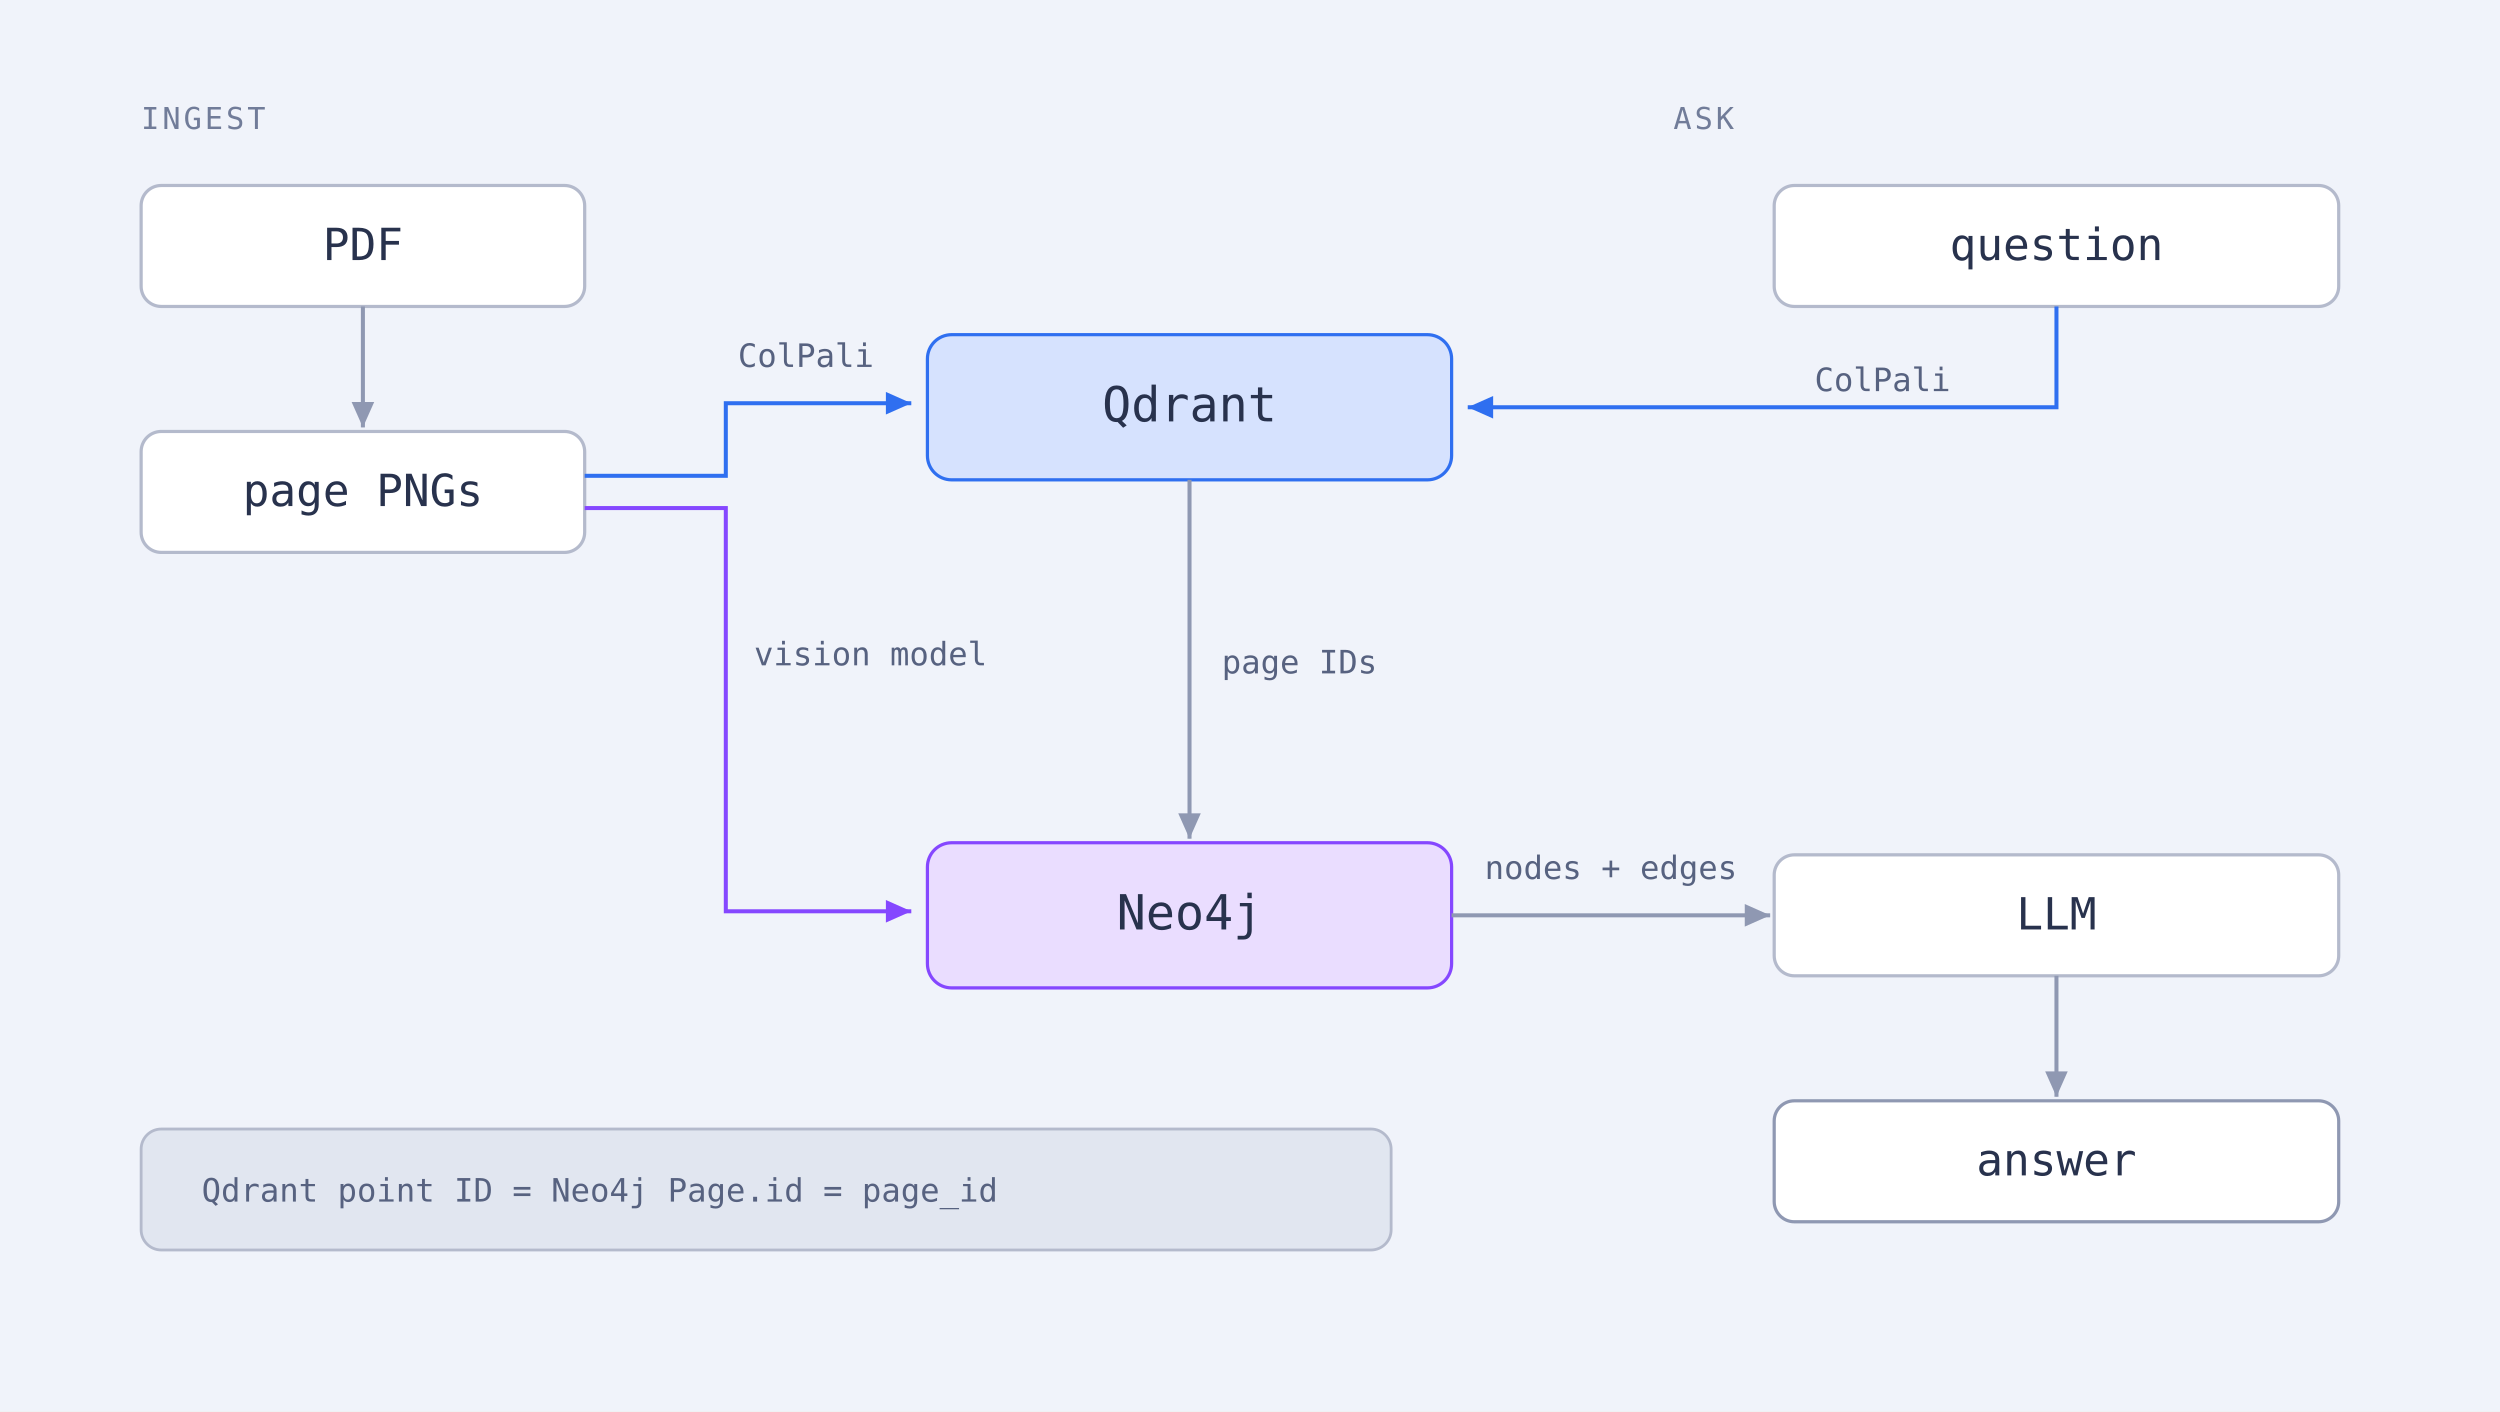
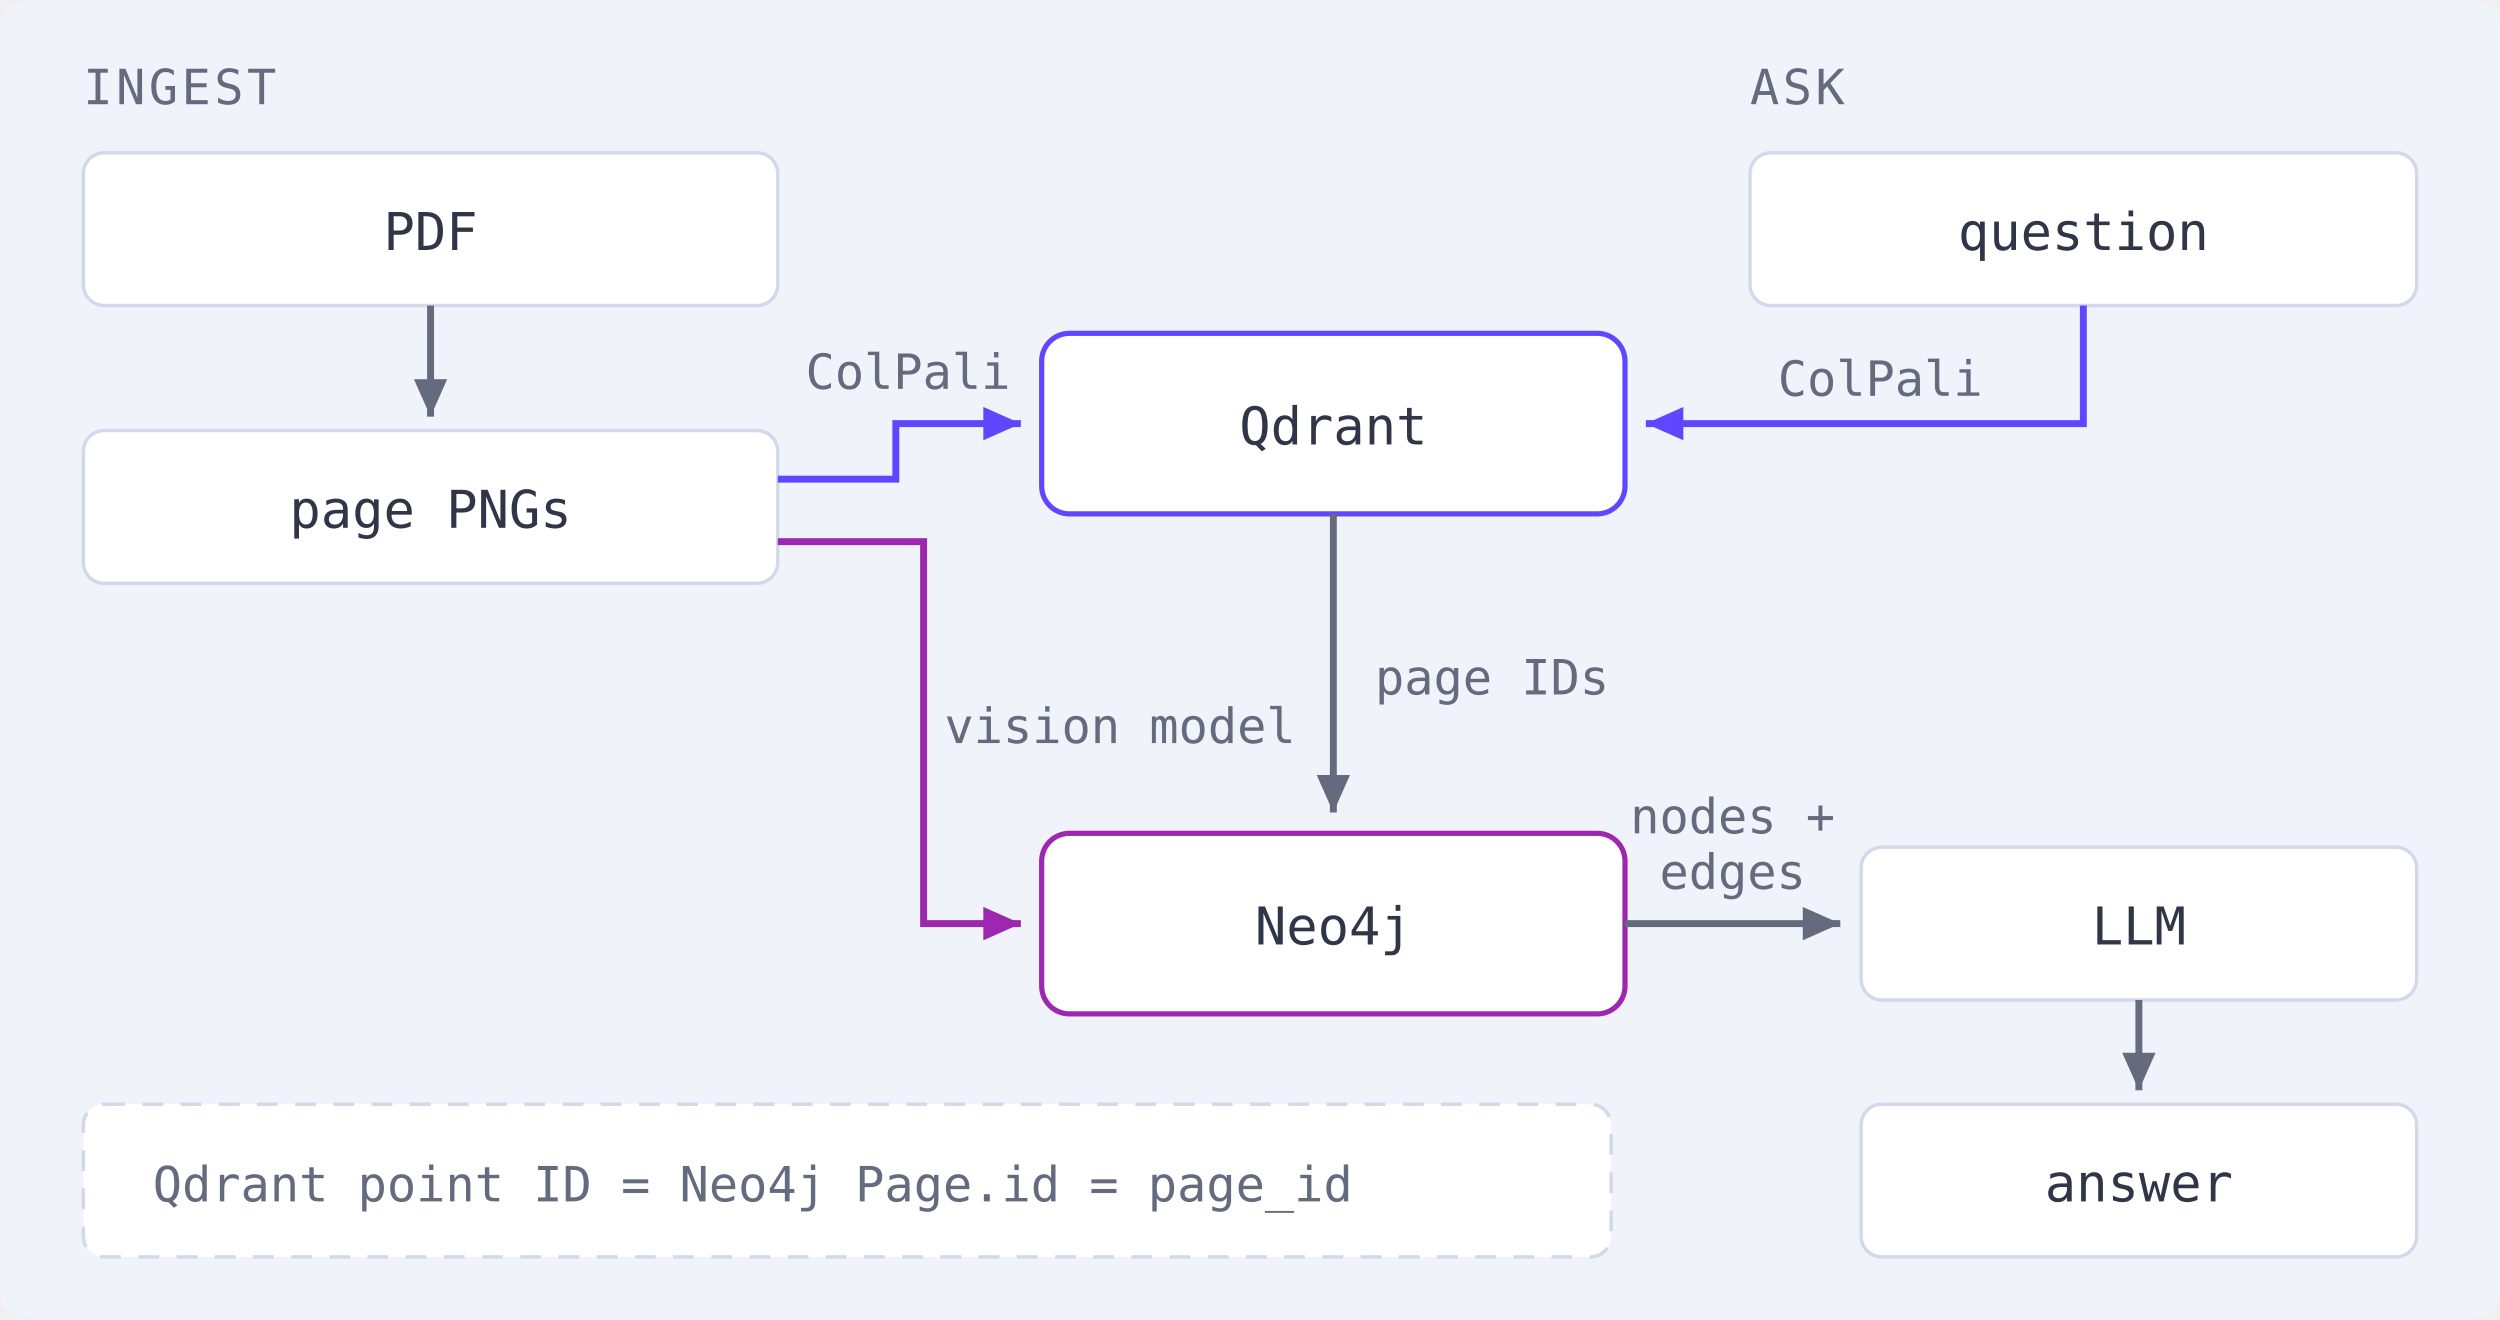
- <svg xmlns="http://www.w3.org/2000/svg" viewBox="0 0 1240 700" width="1240" height="700" role="img" aria-label="Ingest renders PDF pages to PNGs, ColPali embeds them into Qdrant and a vision model writes entities to Neo4j. Ask embeds the question with ColPali, searches Qdrant for page IDs, expands them in Neo4j, and an LLM answers. The Qdrant point ID, the Neo4j Page.id and the page_id are the same value.">
+ <svg xmlns="http://www.w3.org/2000/svg" viewBox="0 0 720 380" width="720" height="380" role="img" aria-label="Ingest: a PDF is rendered to page PNGs; ColPali embeds each page into Qdrant and a vision model writes entities and relations into Neo4j. Ask: the question is embedded with ColPali, Qdrant returns page IDs, Neo4j returns nodes and edges, and an LLM produces the answer. The Qdrant point ID, the Neo4j Page.id and the page_id are one value.">
  <style>
-     .lbl   { font: 500 15px "SFMono-Regular","Menlo","Consolas",monospace; fill: #717C99; letter-spacing: 1.5px; }
-     .card  { font: 500 22px "SFMono-Regular","Menlo","Consolas",monospace; fill: #28324D; }
-     .store { font: 500 24px "SFMono-Regular","Menlo","Consolas",monospace; }
-     .edge  { font: 16px "SFMono-Regular","Menlo","Consolas",monospace; fill: #576280; }
-     .note  { font: 16px "SFMono-Regular","Menlo","Consolas",monospace; fill: #576280; }
+     /* Self-contained surface: an external SVG cannot inherit the page's
+        --qi-* tokens, so the light token values are resolved here. */
+     .s   { fill: #ffffff; stroke: #d3d9eb; stroke-width: 1; }
+     .t   { fill: #303547; font-family: 'Geist Mono', ui-monospace, SFMono-Regular, Menlo, Consolas, monospace; font-size: 15px; }
+     .l   { fill: #656b7f; font-family: 'Geist Mono', ui-monospace, SFMono-Regular, Menlo, Consolas, monospace; font-size: 14px; }
+     .cap { fill: #656b7f; font-family: 'Geist Mono', ui-monospace, SFMono-Regular, Menlo, Consolas, monospace; font-size: 14px; letter-spacing: 1px; }
+     .f   { stroke: #656b7f; stroke-width: 2; fill: none; }
+     .f1  { stroke: #6047ff; stroke-width: 2; fill: none; }
+     .f2  { stroke: #9c27b0; stroke-width: 2; fill: none; }
+     .i1  { fill: #6047ff; }
+     .i2  { fill: #9c27b0; }
  </style>
  <defs>
-     <marker id="a-n" viewBox="0 0 10 10" refX="9" refY="5" markerWidth="7" markerHeight="7" orient="auto-start-reverse">
-       <path d="M 0 1 L 9 5 L 0 9 z" fill="#8F98B2" />
+     <marker id="m" viewBox="0 0 10 10" refX="9" refY="5" markerWidth="6" markerHeight="6" orient="auto-start-reverse">
+       <path d="M 0 1 L 9 5 L 0 9 z" fill="#656b7f" />
    </marker>
-     <marker id="a-b" viewBox="0 0 10 10" refX="9" refY="5" markerWidth="7" markerHeight="7" orient="auto-start-reverse">
-       <path d="M 0 1 L 9 5 L 0 9 z" fill="#2F6FF0" />
+     <marker id="m1" viewBox="0 0 10 10" refX="9" refY="5" markerWidth="6" markerHeight="6" orient="auto-start-reverse">
+       <path d="M 0 1 L 9 5 L 0 9 z" fill="#6047ff" />
    </marker>
-     <marker id="a-v" viewBox="0 0 10 10" refX="9" refY="5" markerWidth="7" markerHeight="7" orient="auto-start-reverse">
-       <path d="M 0 1 L 9 5 L 0 9 z" fill="#8547FF" />
+     <marker id="m2" viewBox="0 0 10 10" refX="9" refY="5" markerWidth="6" markerHeight="6" orient="auto-start-reverse">
+       <path d="M 0 1 L 9 5 L 0 9 z" fill="#9c27b0" />
    </marker>
  </defs>
-   <rect width="1240" height="700" fill="#F0F3FA" />
-   <text class="lbl" x="70" y="64">INGEST</text>
-   <text class="lbl" x="830" y="64">ASK</text>
-   <rect x="70" y="92" width="220" height="60" rx="10" fill="#FFFFFF" stroke="#B4BACC" stroke-width="1.6" />
-   <text class="card" x="180" y="129" text-anchor="middle">PDF</text>
-   <line x1="180" y1="152" x2="180" y2="212" stroke="#8F98B2" stroke-width="2" marker-end="url(#a-n)" />
-   <rect x="70" y="214" width="220" height="60" rx="10" fill="#FFFFFF" stroke="#B4BACC" stroke-width="1.6" />
-   <text class="card" x="180" y="251" text-anchor="middle">page PNGs</text>
-   <path d="M 290 236 H 360 V 200 H 452" fill="none" stroke="#2F6FF0" stroke-width="2" marker-end="url(#a-b)" />
-   <text class="edge" x="366" y="182" fill="#2F6FF0">ColPali</text>
-   <path d="M 290 252 H 360 V 452 H 452" fill="none" stroke="#8547FF" stroke-width="2" marker-end="url(#a-v)" />
-   <text class="edge" x="374" y="330" fill="#8547FF">vision model</text>
-   <rect x="460" y="166" width="260" height="72" rx="12" fill="#D6E2FE" stroke="#2F6FF0" stroke-width="1.6" />
-   <text class="store" x="590" y="209" text-anchor="middle" fill="#28324D">Qdrant</text>
-   <rect x="460" y="418" width="260" height="72" rx="12" fill="#EADDFF" stroke="#8547FF" stroke-width="1.6" />
-   <text class="store" x="590" y="461" text-anchor="middle" fill="#28324D">Neo4j</text>
-   <line x1="590" y1="238" x2="590" y2="416" stroke="#8F98B2" stroke-width="2" marker-end="url(#a-n)" />
-   <text class="edge" x="606" y="334">page IDs</text>
-   <rect x="880" y="92" width="280" height="60" rx="10" fill="#FFFFFF" stroke="#B4BACC" stroke-width="1.6" />
-   <text class="card" x="1020" y="129" text-anchor="middle">question</text>
-   <path d="M 1020 152 V 202 H 728" fill="none" stroke="#2F6FF0" stroke-width="2" marker-end="url(#a-b)" />
-   <text class="edge" x="900" y="194" fill="#2F6FF0">ColPali</text>
-   <path d="M 720 454 H 878" fill="none" stroke="#8F98B2" stroke-width="2" marker-end="url(#a-n)" />
-   <text class="edge" x="799" y="436" text-anchor="middle">nodes + edges</text>
-   <rect x="880" y="424" width="280" height="60" rx="10" fill="#FFFFFF" stroke="#B4BACC" stroke-width="1.6" />
-   <text class="card" x="1020" y="461" text-anchor="middle">LLM</text>
-   <line x1="1020" y1="484" x2="1020" y2="544" stroke="#8F98B2" stroke-width="2" marker-end="url(#a-n)" />
-   <rect x="880" y="546" width="280" height="60" rx="10" fill="#FFFFFF" stroke="#8F98B2" stroke-width="1.6" />
-   <text class="card" x="1020" y="583" text-anchor="middle">answer</text>
-   <rect x="70" y="560" width="620" height="60" rx="10" fill="#E1E6F0" stroke="#B4BACC" stroke-width="1.4" />
-   <text class="note" x="100" y="596">Qdrant point ID = Neo4j Page.id = page_id</text>
+   <rect width="720" height="380" rx="8" fill="#f0f3fa" />
+   <text class="cap" x="24" y="30">INGEST</text>
+   <text class="cap" x="504" y="30">ASK</text>
+   <rect class="s" x="24" y="44" width="200" height="44" rx="6" />
+   <text class="t" x="124" y="72" text-anchor="middle">PDF</text>
+   <path class="f" d="M 124 88 V 120" marker-end="url(#m)" />
+   <rect class="s" x="24" y="124" width="200" height="44" rx="6" />
+   <text class="t" x="124" y="152" text-anchor="middle">page PNGs</text>
+   <path class="f1" d="M 224 138 H 258 V 122 H 294" marker-end="url(#m1)" />
+   <text class="l" x="232" y="112" fill="#6047ff">ColPali</text>
+   <path class="f2" d="M 224 156 H 266 V 266 H 294" marker-end="url(#m2)" />
+   <text class="l" x="272" y="214" fill="#9c27b0">vision model</text>
+   <rect x="300" y="96" width="168" height="52" rx="8" fill="#ffffff" stroke="#6047ff" stroke-width="1.5" />
+   <text class="t" x="384" y="128" text-anchor="middle">Qdrant</text>
+   <rect x="300" y="240" width="168" height="52" rx="8" fill="#ffffff" stroke="#9c27b0" stroke-width="1.5" />
+   <text class="t" x="384" y="272" text-anchor="middle">Neo4j</text>
+   <path class="f" d="M 384 148 V 234" marker-end="url(#m)" />
+   <text class="l" x="396" y="200">page IDs</text>
+   <rect class="s" x="504" y="44" width="192" height="44" rx="6" />
+   <text class="t" x="600" y="72" text-anchor="middle">question</text>
+   <path class="f1" d="M 600 88 V 122 H 474" marker-end="url(#m1)" />
+   <text class="l" x="512" y="114" fill="#6047ff">ColPali</text>
+   <path class="f" d="M 468 266 H 530" marker-end="url(#m)" />
+   <text class="l" x="499" y="240" text-anchor="middle">nodes +</text>
+   <text class="l" x="499" y="256" text-anchor="middle">edges</text>
+   <rect class="s" x="536" y="244" width="160" height="44" rx="6" />
+   <text class="t" x="616" y="272" text-anchor="middle">LLM</text>
+   <path class="f" d="M 616 288 V 314" marker-end="url(#m)" />
+   <rect class="s" x="536" y="318" width="160" height="44" rx="6" />
+   <text class="t" x="616" y="346" text-anchor="middle">answer</text>
+   <rect x="24" y="318" width="440" height="44" rx="6" fill="#ffffff" stroke="#d3d9eb" stroke-width="1" stroke-dasharray="6 5" />
+   <text class="l" x="44" y="346">Qdrant point ID = Neo4j Page.id = page_id</text>
</svg>
